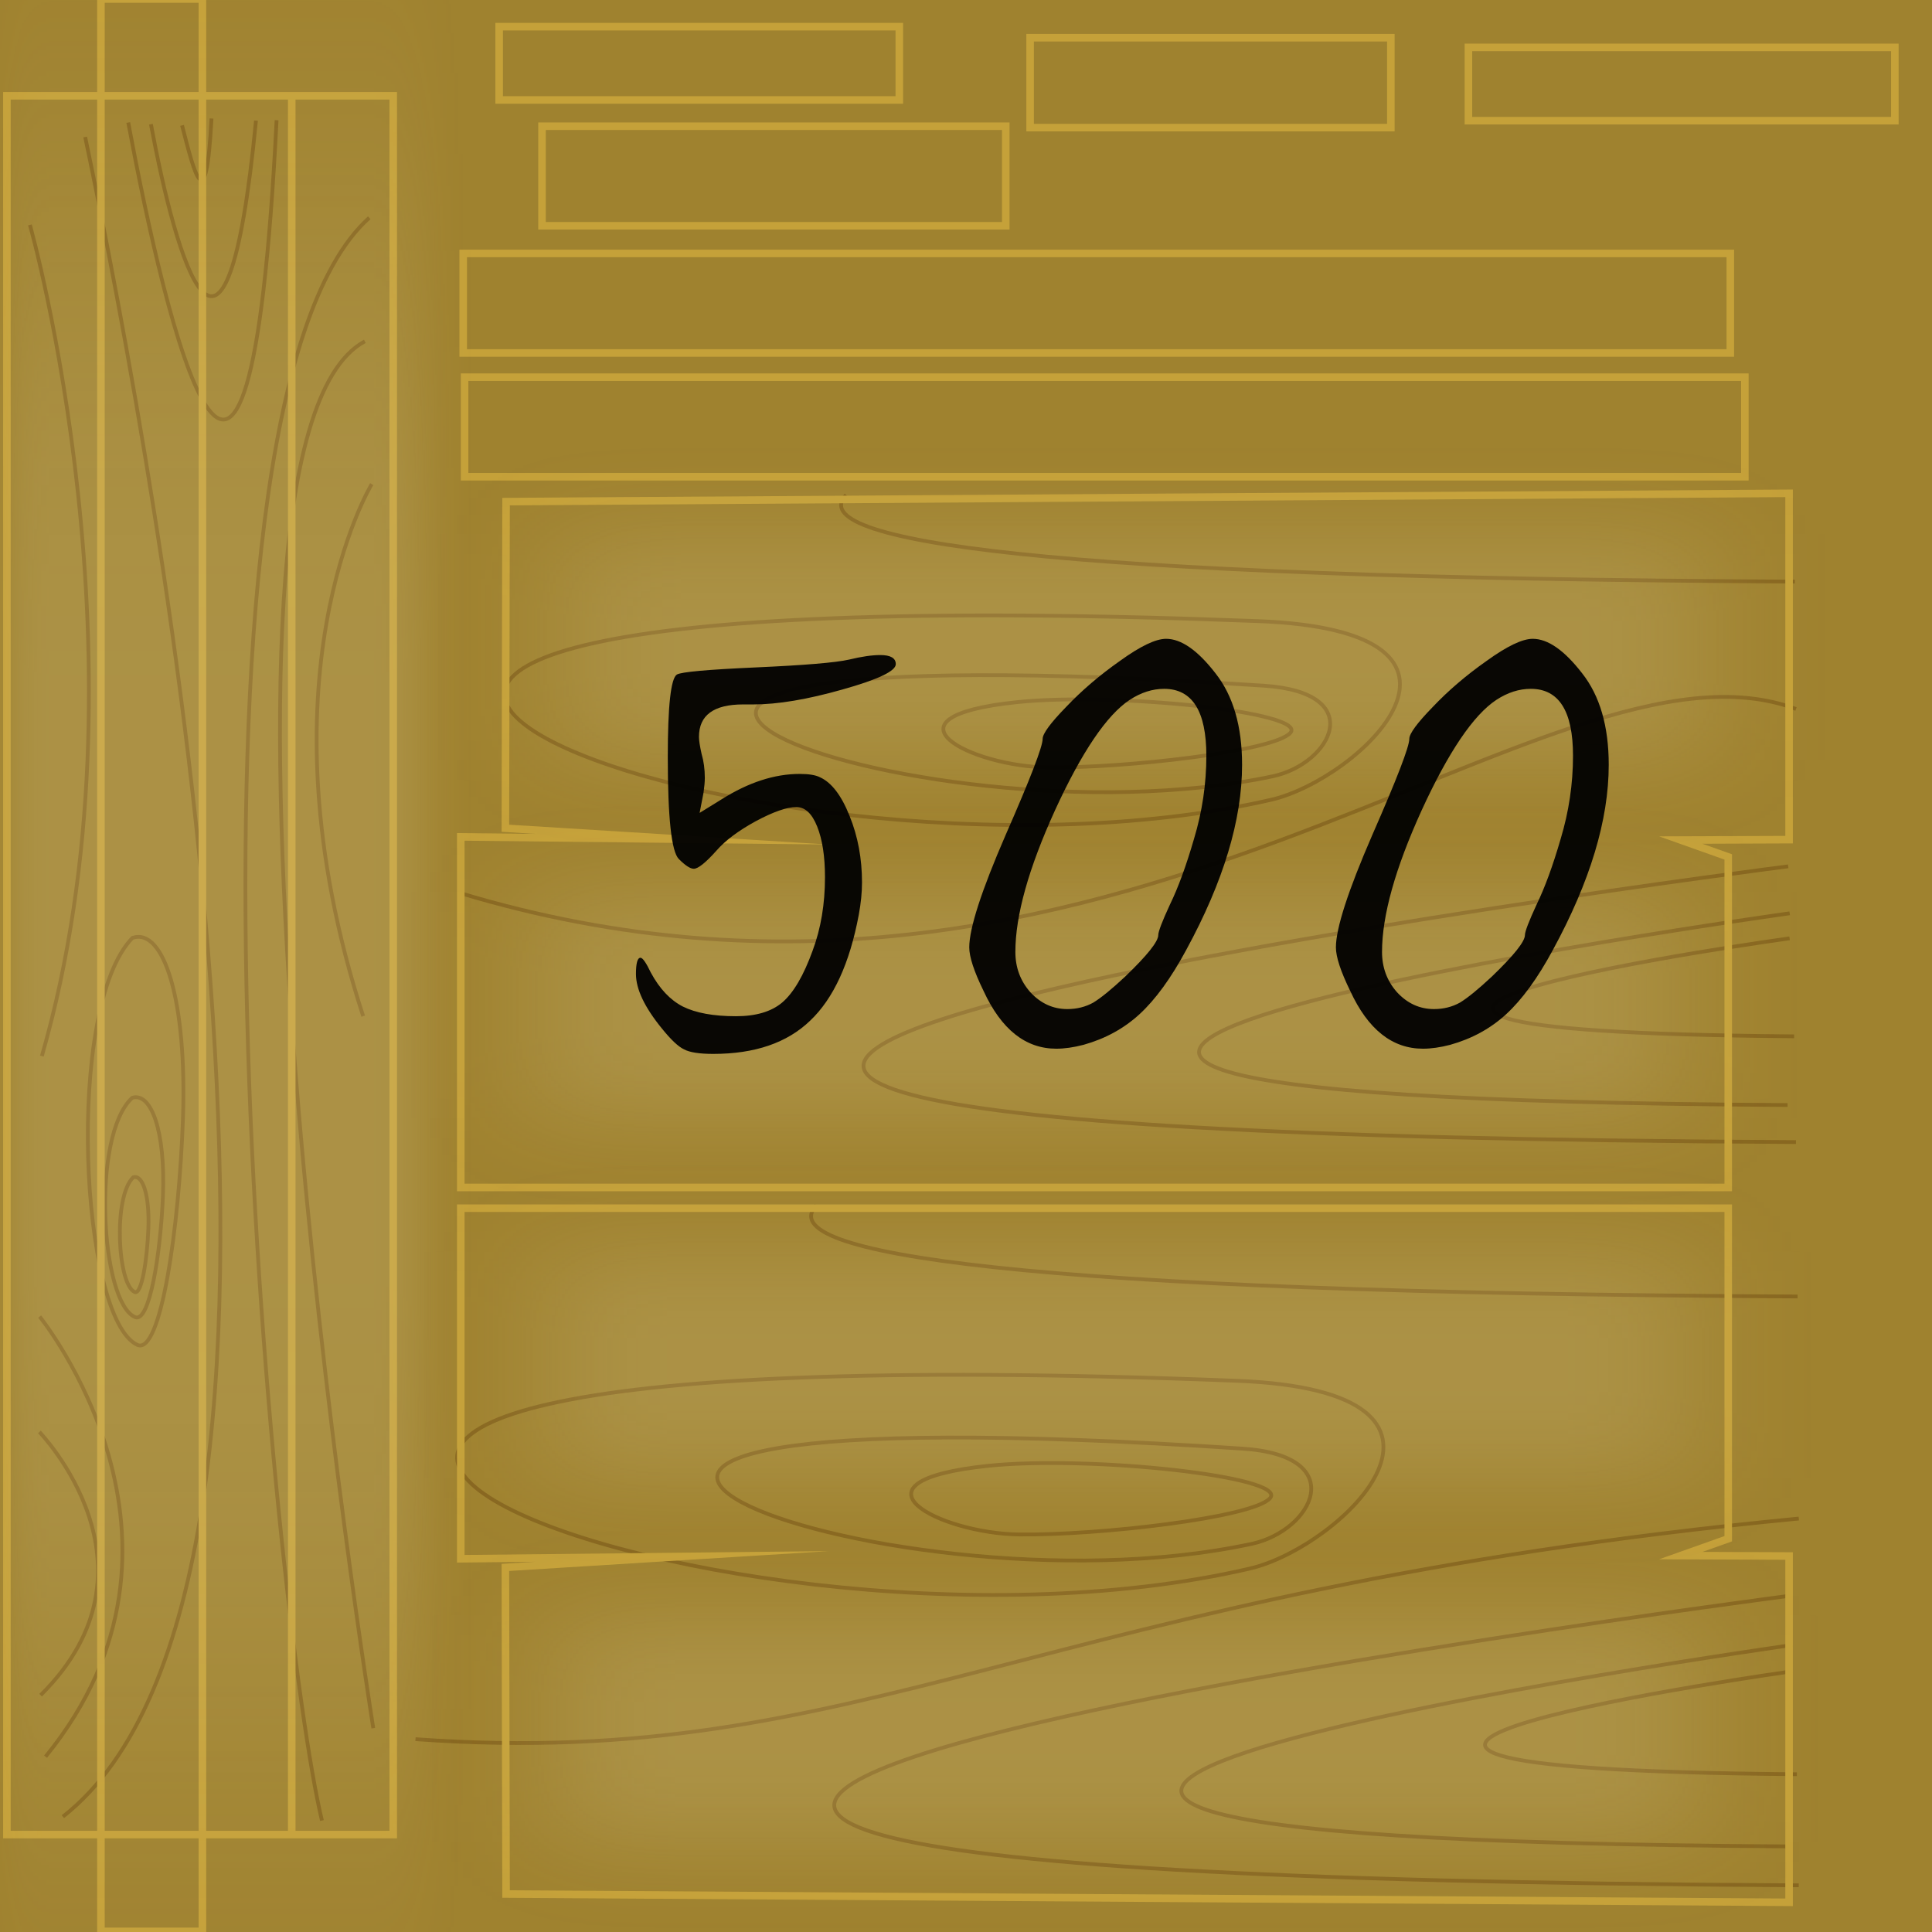
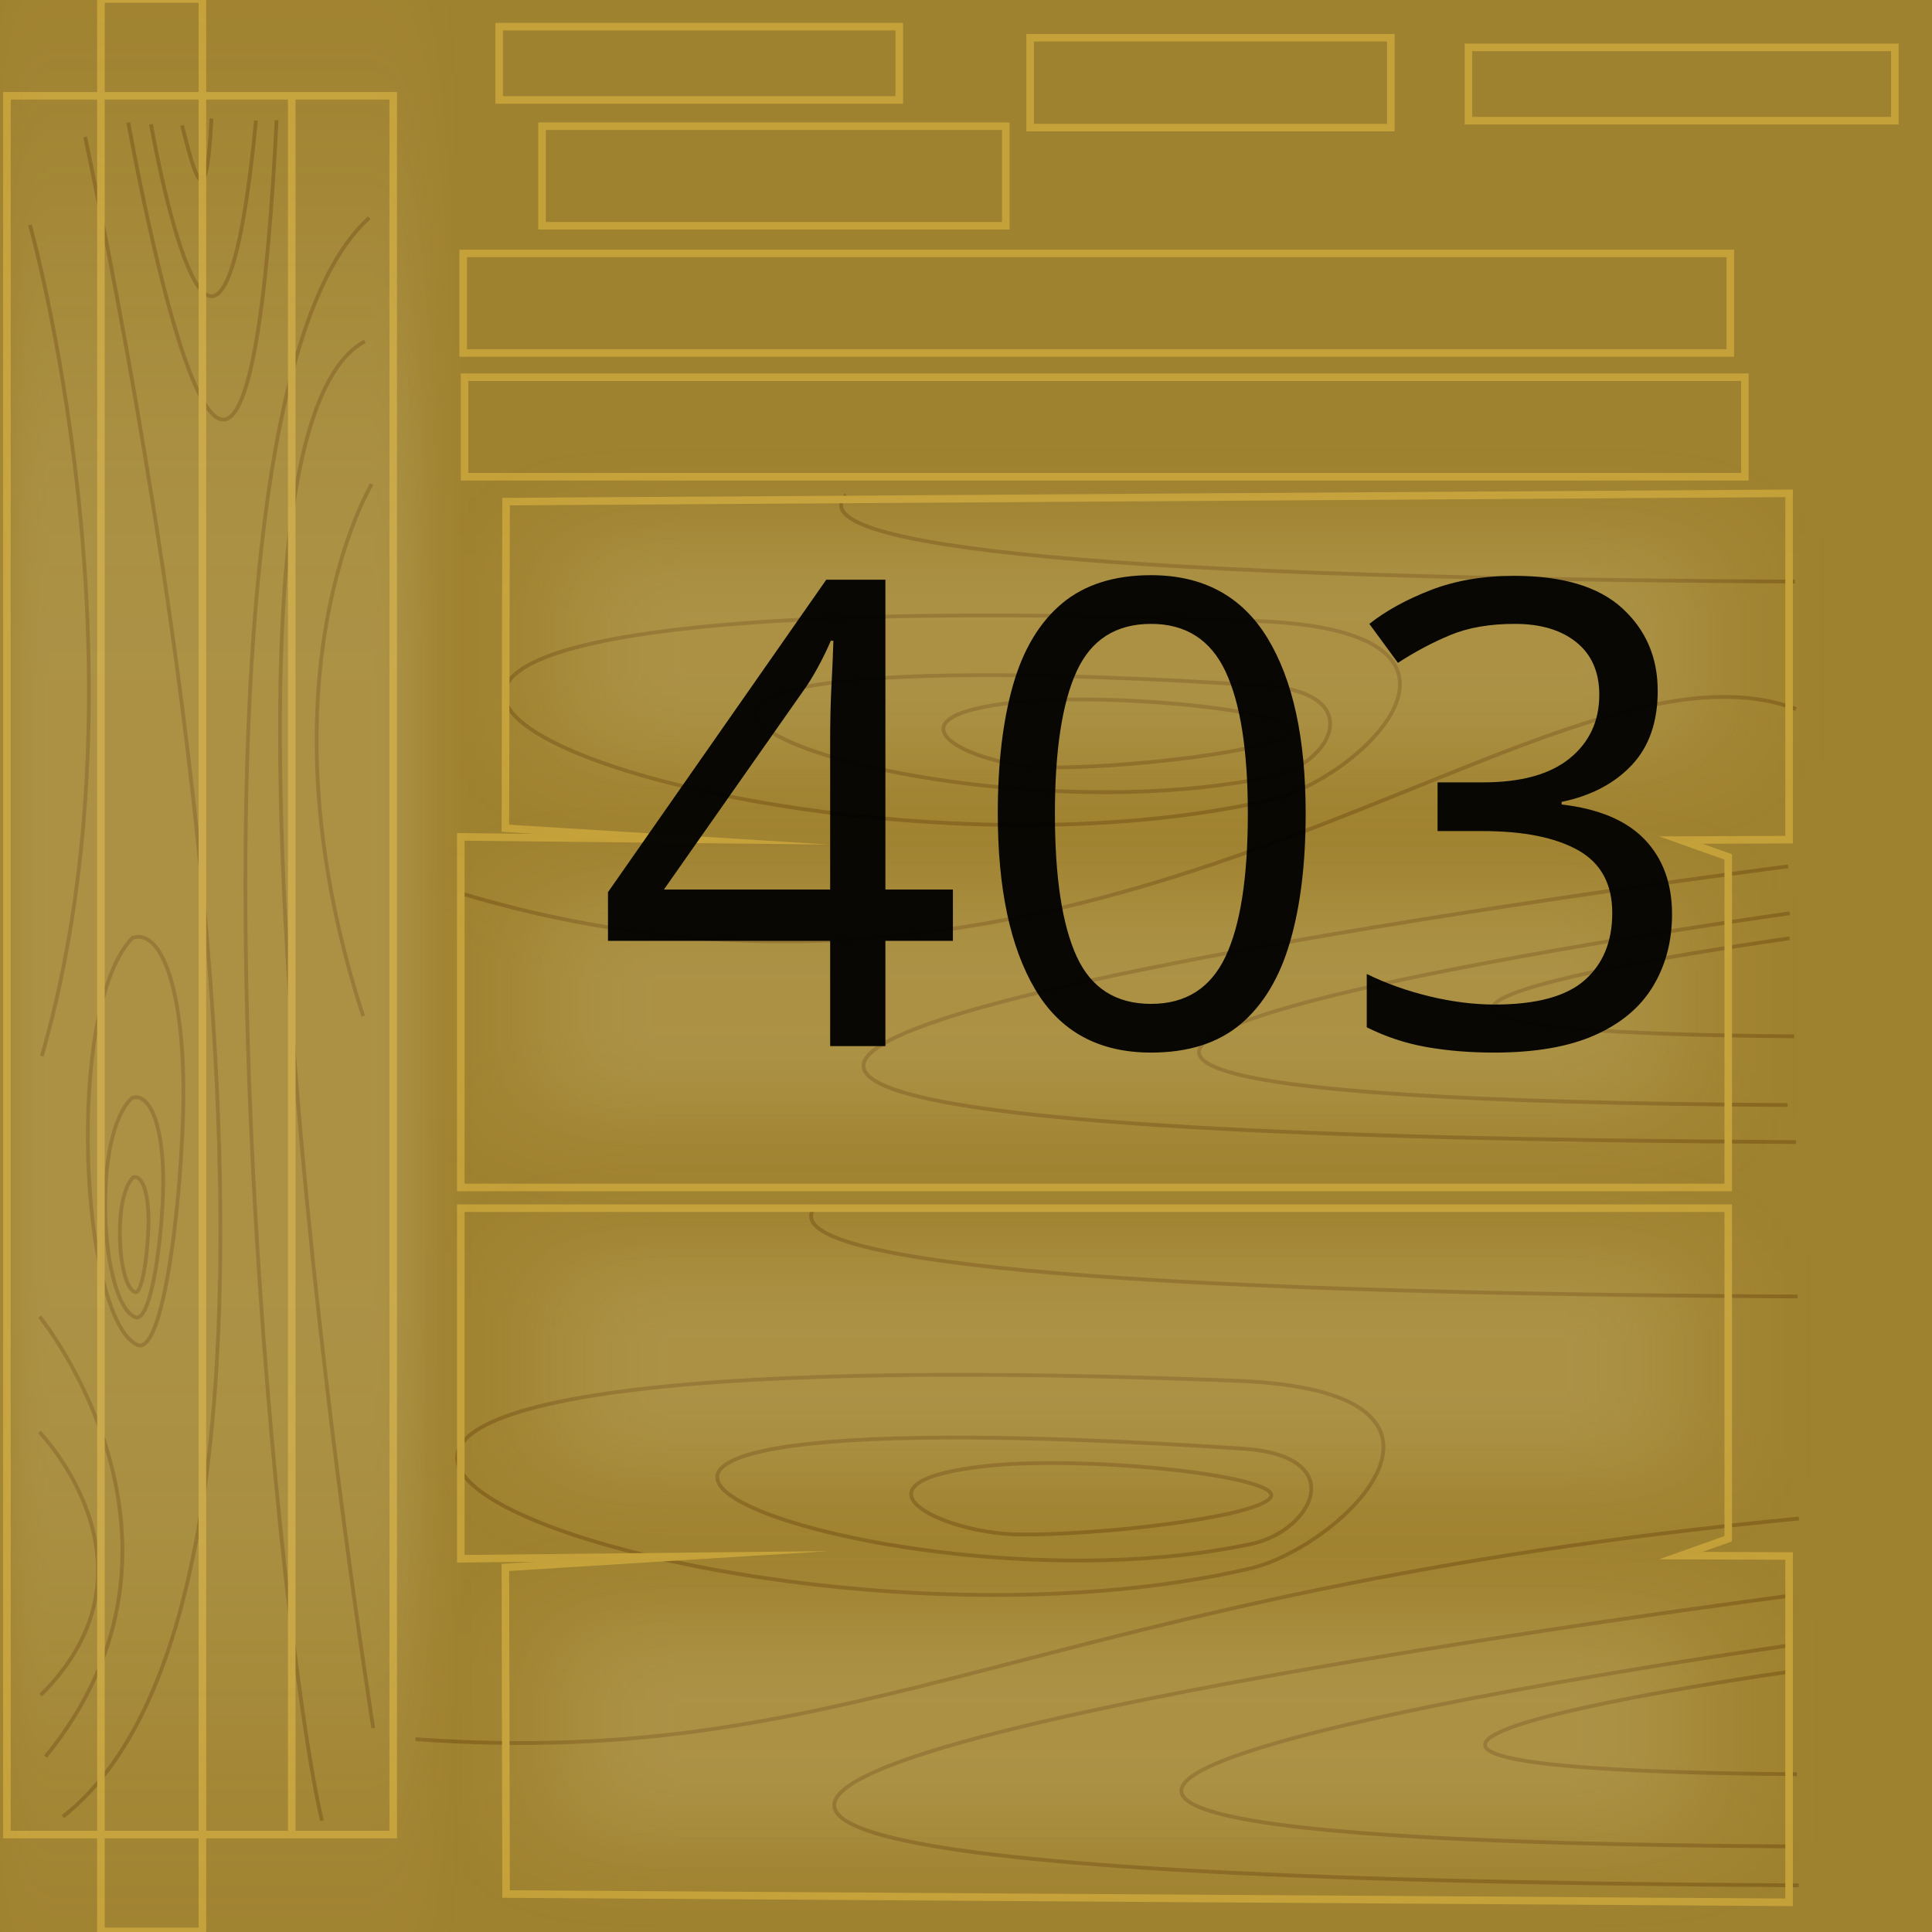
<svg xmlns="http://www.w3.org/2000/svg" width="512px" height="512px" viewBox="0 0 512 512" version="1.1" id="svg2">
  <defs id="defs87">
    <filter id="filter7283" x="-0.124" width="1.247" y="-0.446" height="1.893">
      <feGaussianBlur stdDeviation="8.325" id="feGaussianBlur7285" />
    </filter>
  </defs>
  <g id="layer1" style="opacity:1;display:inline">
    <rect style="opacity:1;fill:#9f822f;fill-opacity:1;fill-rule:evenodd;stroke:none;stroke-width:1;stroke-linecap:butt;stroke-linejoin:round;marker:none;marker-start:none;marker-mid:none;marker-end:none;stroke-miterlimit:4;stroke-dasharray:none;stroke-dashoffset:0;stroke-opacity:1;visibility:visible;display:inline;overflow:visible;enable-background:accumulate" id="rect2802" width="512" height="512" x="0" y="0" />
    <path id="rect3866" style="opacity:1;fill:none;fill-opacity:1;fill-rule:evenodd;stroke:#c5a139;stroke-width:2;stroke-linecap:butt;stroke-linejoin:miter;marker:none;marker-start:none;marker-mid:none;marker-end:none;stroke-miterlimit:4;stroke-dasharray:none;stroke-dashoffset:0;stroke-opacity:1;visibility:visible;display:inline;overflow:visible;enable-background:accumulate" d="M 1.83,25.387 L 104.208,25.387 L 104.208,486.18 L 1.83,486.18 L 1.83,25.387 z" />
    <path id="path4169" style="opacity:1;fill:none;fill-opacity:1;fill-rule:evenodd;stroke:#785416;stroke-width:1px;stroke-linecap:butt;stroke-linejoin:miter;marker:none;marker-start:none;marker-mid:none;marker-end:none;stroke-miterlimit:4;stroke-dasharray:none;stroke-dashoffset:0;stroke-opacity:0.585;visibility:visible;display:inline;overflow:visible;enable-background:accumulate" d="M 82.275,561.121 C 47.439,556.522 2.766,558.128 6.52,574.327 C 11.611,596.299 50.588,603.081 81.842,598.887 M -17.198,547.248 C -6.251,546.225 -11.422,540.738 -17.152,540.372 M -17.32,549.392 C 25.796,552.743 5.293,538.429 -17.465,537.467 M -17.373,556.612 C 65.968,567.164 21.945,531.046 -17.754,533.843 M -17.544,564.618 C 0.794,571.629 -7.271,577.638 6.632,591.092 C 32.441,616.066 68.924,610.314 83.332,612.747 M 76.868,575.025 C 75.651,588.316 23.061,584.651 23.873,576.067 C 24.737,566.924 75.459,565.141 76.868,575.025 z M 30.224,528.549 C 32.254,532.609 54.124,544.696 81.813,548.38 M 62.774,528.795 C 62.774,528.795 70.672,531.808 81.816,534.331 M 81.208,557.659 C 53.49,552.538 28.013,542.218 16.972,528.334 M -17.549,592.503 C 18.899,602.146 21.702,620.844 60.886,624.237 M -20.543,606.274 C 0.182,603.428 28.68,623.164 11.39,625.634" />
    <path id="path5659" style="opacity:1;fill:none;fill-opacity:1;fill-rule:evenodd;stroke:#785416;stroke-width:1px;stroke-linecap:butt;stroke-linejoin:miter;marker:none;marker-start:none;marker-mid:none;marker-end:none;stroke-miterlimit:4;stroke-dasharray:none;stroke-dashoffset:0;stroke-opacity:0.585;visibility:visible;display:inline;overflow:visible;enable-background:accumulate" d="M 331.704,409.135 C 347.918,405.641 358.086,385.799 329.27,383.899 C 71.015,366.868 232.783,430.447 331.704,409.135 z M 270.126,406.652 C 291.127,406.898 332.123,402.207 336.587,397.019 C 341.475,391.338 288.82,385.653 261.906,388.454 C 222.08,392.6 249.124,406.406 270.126,406.652 z M 331.282,415.669 C 355.434,410.043 398.758,368.697 327.7,365.92 C -57.383,350.871 187.342,449.2 331.282,415.669 z M 474.562,422.859 C 474.562,422.859 -97.165,496.838 476.689,499.628 M 474.973,435.94 C 474.973,435.94 111.074,487.226 474.393,489.318 M 474.945,442.906 C 474.945,442.906 290.97,468.666 476.188,470.191 M 216.322,319.462 C 204.441,332.04 267.757,342.569 476.384,343.584 M 476.703,402.43 C 274.237,421.92 229.905,469.492 110.102,460.899" />
    <path id="path3984" style="opacity:1;fill:none;fill-opacity:1;fill-rule:evenodd;stroke:#785416;stroke-width:1px;stroke-linecap:butt;stroke-linejoin:miter;marker:none;marker-start:none;marker-mid:none;marker-end:none;stroke-miterlimit:4;stroke-dasharray:none;stroke-dashoffset:0;stroke-opacity:0.585;visibility:visible;display:inline;overflow:visible;enable-background:accumulate" d="M 48.247,33.232 C 51.51,45.889 54.614,58.956 56.049,31.408 M 39.996,32.921 C 46.711,68.921 59.785,114.817 67.837,31.967 M 33.985,32.47 C 43.785,84.914 65.812,180.016 73.298,31.858 M 22.572,36.308 C 41.565,126.736 95.816,419.497 16.665,481.43 M 98.514,128.297 C 98.514,128.297 67.231,179.781 96.246,269.292 M 98.923,457.987 C 98.923,457.987 44.813,118.172 96.693,90.452 M 7.932,59.595 C 7.932,59.595 40.886,176.296 11.09,279.88 M 10.431,379.485 C 10.431,379.485 45.161,415.213 10.76,449.24 M 10.504,348.907 C 10.504,348.907 58.793,408.289 12.075,465.523 M 35.824,349.057 C 39.623,350.626 42.559,332.337 43.179,316.846 C 43.858,299.883 40.115,289.403 35.048,290.92 C 24.125,300.869 26.675,345.28 35.824,349.057 z M 36.379,356.399 C 42.628,359.309 47.457,325.38 48.477,296.643 C 49.595,265.174 43.437,245.732 35.102,248.546 C 17.134,267.004 21.328,349.391 36.379,356.399 z M 35.689,342.397 C 37.565,343.217 39.014,333.654 39.32,325.555 C 39.655,316.685 37.807,311.205 35.306,311.998 C 29.915,317.201 31.174,340.421 35.689,342.397 z M 85.318,482.468 C 72.576,429.421 41.01,108.522 97.863,57.71" />
    <path d="M 337.24,205.735 C 352.916,202.41 362.746,183.523 334.887,181.714 C 85.212,165.504 241.606,226.021 337.24,205.735 z M 277.708,203.372 C 298.011,203.606 337.646,199.141 341.961,194.203 C 346.687,188.796 295.781,183.384 269.761,186.051 C 231.258,189.996 257.404,203.137 277.708,203.372 z M 336.833,211.955 C 360.182,206.6 402.067,167.245 333.369,164.602 C -38.921,150.277 197.674,243.871 336.833,211.955 z M 473.889,229.588 C 473.889,229.588 -78.845,300.004 475.946,302.659 M 474.286,242.038 C 474.286,242.038 122.475,290.855 473.725,292.846 M 474.259,248.669 C 474.259,248.669 296.396,273.188 475.461,274.64 M 224.227,131.169 C 212.741,143.142 273.954,153.164 475.65,154.129 M 475.959,187.891 C 410.55,163.383 294.919,289.006 121.536,236.552" style="opacity:1;fill:none;fill-opacity:1;fill-rule:evenodd;stroke:#785416;stroke-width:1px;stroke-linecap:butt;stroke-linejoin:miter;marker:none;marker-start:none;marker-mid:none;marker-end:none;stroke-miterlimit:4;stroke-dasharray:none;stroke-dashoffset:0;stroke-opacity:0.585;visibility:visible;display:inline;overflow:visible;enable-background:accumulate" id="path4167" />
    <path d="M 26.748,-0.263 L 53.64,-0.263 L 53.64,511.831 L 26.748,511.831 L 26.748,-0.263 z" style="opacity:1;fill:none;fill-opacity:1;fill-rule:evenodd;stroke:#c5a139;stroke-width:2;stroke-linecap:butt;stroke-linejoin:miter;marker:none;marker-start:none;marker-mid:none;marker-end:none;stroke-miterlimit:4;stroke-dasharray:none;stroke-dashoffset:0;stroke-opacity:1;visibility:visible;display:inline;overflow:visible;enable-background:accumulate" id="path2926" />
    <path d="M 77.316,486.18 L 77.316,25.387" style="opacity:1;fill:none;fill-opacity:1;fill-rule:evenodd;stroke:#c5a139;stroke-width:2;stroke-linecap:butt;stroke-linejoin:miter;marker:none;marker-start:none;marker-mid:none;marker-end:none;stroke-miterlimit:4;stroke-dasharray:none;stroke-dashoffset:0;stroke-opacity:1;visibility:visible;display:inline;overflow:visible;enable-background:accumulate" id="path2928" />
    <path id="path2930" style="opacity:1;fill:none;fill-opacity:1;fill-rule:evenodd;stroke:#c5a139;stroke-width:2;stroke-linecap:butt;stroke-linejoin:miter;marker:none;marker-start:none;marker-mid:none;marker-end:none;stroke-miterlimit:4;stroke-dasharray:none;stroke-dashoffset:0;stroke-opacity:1;visibility:visible;display:inline;overflow:visible;enable-background:accumulate" d="M 132.282,7.065 L 238.324,7.065 L 238.324,26.487 L 132.282,26.487 L 132.282,7.065 z" />
    <path d="M 143.641,33.449 L 266.539,33.449 L 266.539,59.832 L 143.641,59.832 L 143.641,33.449 z" style="opacity:1;fill:none;fill-opacity:1;fill-rule:evenodd;stroke:#c5a139;stroke-width:2;stroke-linecap:butt;stroke-linejoin:miter;marker:none;marker-start:none;marker-mid:none;marker-end:none;stroke-miterlimit:4;stroke-dasharray:none;stroke-dashoffset:0;stroke-opacity:1;visibility:visible;display:inline;overflow:visible;enable-background:accumulate" id="path2932" />
    <path d="M 272.993,9.997 L 368.592,9.997 L 368.592,33.815 L 272.993,33.815 L 272.993,9.997 z" style="opacity:1;fill:none;fill-opacity:1;fill-rule:evenodd;stroke:#c5a139;stroke-width:2;stroke-linecap:butt;stroke-linejoin:miter;marker:none;marker-start:none;marker-mid:none;marker-end:none;stroke-miterlimit:4;stroke-dasharray:none;stroke-dashoffset:0;stroke-opacity:1;visibility:visible;display:inline;overflow:visible;enable-background:accumulate" id="path2934" />
    <path id="path2936" style="opacity:1;fill:none;fill-opacity:1;fill-rule:evenodd;stroke:#c5a139;stroke-width:2;stroke-linecap:butt;stroke-linejoin:miter;marker:none;marker-start:none;marker-mid:none;marker-end:none;stroke-miterlimit:4;stroke-dasharray:none;stroke-dashoffset:0;stroke-opacity:1;visibility:visible;display:inline;overflow:visible;enable-background:accumulate" d="M 389.153,12.562 L 502.157,12.562 L 502.157,31.983 L 389.153,31.983 L 389.153,12.562 z" />
    <path id="path2938" style="opacity:1;fill:none;fill-opacity:1;fill-rule:evenodd;stroke:#c5a139;stroke-width:2;stroke-linecap:butt;stroke-linejoin:miter;marker:none;marker-start:none;marker-mid:none;marker-end:none;stroke-miterlimit:4;stroke-dasharray:none;stroke-dashoffset:0;stroke-opacity:1;visibility:visible;display:inline;overflow:visible;enable-background:accumulate" d="M 122.754,67.161 L 458.552,67.161 L 458.552,93.544 L 122.754,93.544 L 122.754,67.161 z" />
    <path d="M 123.121,99.957 L 462.399,99.957 L 462.399,126.34 L 123.121,126.34 L 123.121,99.957 z" style="opacity:1;fill:none;fill-opacity:1;fill-rule:evenodd;stroke:#c5a139;stroke-width:2;stroke-linecap:butt;stroke-linejoin:miter;marker:none;marker-start:none;marker-mid:none;marker-end:none;stroke-miterlimit:4;stroke-dasharray:none;stroke-dashoffset:0;stroke-opacity:1;visibility:visible;display:inline;overflow:visible;enable-background:accumulate" id="path2940" />
    <path id="path2942" style="opacity:1;fill:none;fill-opacity:1;fill-rule:evenodd;stroke:#c5a139;stroke-width:2;stroke-linecap:butt;stroke-linejoin:miter;marker:none;marker-start:none;marker-mid:none;marker-end:none;stroke-miterlimit:90;stroke-dasharray:none;stroke-dashoffset:0;stroke-opacity:1;visibility:visible;display:inline;overflow:visible;enable-background:accumulate" d="M 134.114,132.936 L 474.125,130.738 L 474.125,222.516 L 445.428,222.626 L 458.002,227.096 L 458.002,314.688 L 122.113,314.688 L 122.113,221.783 L 180.785,222.398 L 133.931,219.493 L 134.114,132.936 z" />
    <path d="M 134.114,501.937 L 474.125,504.136 L 474.125,412.358 L 445.428,412.247 L 458.002,407.777 L 458.002,320.185 L 122.113,320.185 L 122.113,413.091 L 180.785,412.475 L 133.931,415.381 L 134.114,501.937 z" style="opacity:1;fill:none;fill-opacity:1;fill-rule:evenodd;stroke:#c5a139;stroke-width:2;stroke-linecap:butt;stroke-linejoin:miter;marker:none;marker-start:none;marker-mid:none;marker-end:none;stroke-miterlimit:90;stroke-dasharray:none;stroke-dashoffset:0;stroke-opacity:1;visibility:visible;display:inline;overflow:visible;enable-background:accumulate" id="path3714" />
    <rect y="441.946" x="165.862" height="44.756" width="161.62" id="rect4781" style="opacity:1;fill:#e6d6a8;fill-opacity:0.186;fill-rule:evenodd;stroke:none;stroke-width:2;stroke-linecap:butt;stroke-linejoin:miter;marker:none;marker-start:none;marker-mid:none;marker-end:none;stroke-miterlimit:4;stroke-dasharray:none;stroke-dashoffset:0;stroke-opacity:1;visibility:visible;display:inline;overflow:visible;filter:url(#filter7283);enable-background:accumulate" ry="0" transform="matrix(1.875345,0,0,1.333465,-164.3605,-161.0543)" />
    <rect transform="matrix(1.875345,0,0,1.333465,-166.4334,-257.443)" ry="0" style="opacity:1;fill:#e6d6a8;fill-opacity:0.186;fill-rule:evenodd;stroke:none;stroke-width:2;stroke-linecap:butt;stroke-linejoin:miter;marker:none;marker-start:none;marker-mid:none;marker-end:none;stroke-miterlimit:4;stroke-dasharray:none;stroke-dashoffset:0;stroke-opacity:1;visibility:visible;display:inline;overflow:visible;filter:url(#filter7283);enable-background:accumulate" id="rect3719" width="161.62" height="44.756" x="165.862" y="441.946" />
    <rect transform="matrix(1.875345,0,0,1.333465,-162.8058,-447.6293)" ry="0" style="opacity:1;fill:#e6d6a8;fill-opacity:0.186;fill-rule:evenodd;stroke:none;stroke-width:2;stroke-linecap:butt;stroke-linejoin:miter;marker:none;marker-start:none;marker-mid:none;marker-end:none;stroke-miterlimit:4;stroke-dasharray:none;stroke-dashoffset:0;stroke-opacity:1;visibility:visible;display:inline;overflow:visible;filter:url(#filter7283);enable-background:accumulate" id="rect3723" width="161.62" height="44.756" x="165.862" y="441.946" />
    <rect transform="matrix(0.7466949,0,0,8.628048,-132.626,-3746.581)" ry="0" style="opacity:1;fill:#e6d6a8;fill-opacity:0.186;fill-rule:evenodd;stroke:none;stroke-width:2;stroke-linecap:butt;stroke-linejoin:miter;marker:none;marker-start:none;marker-mid:none;marker-end:none;stroke-miterlimit:4;stroke-dasharray:none;stroke-dashoffset:0;stroke-opacity:1;visibility:visible;display:inline;overflow:visible;filter:url(#filter7283);enable-background:accumulate" id="rect3725" width="161.62" height="44.756" x="165.862" y="441.946" />
    <rect y="441.946" x="165.862" height="44.756" width="161.62" id="rect3721" style="opacity:1;fill:#e6d6a8;fill-opacity:0.186;fill-rule:evenodd;stroke:none;stroke-width:2;stroke-linecap:butt;stroke-linejoin:miter;marker:none;marker-start:none;marker-mid:none;marker-end:none;stroke-miterlimit:4;stroke-dasharray:none;stroke-dashoffset:0;stroke-opacity:1;visibility:visible;display:inline;overflow:visible;filter:url(#filter7283);enable-background:accumulate" ry="0" transform="matrix(1.875345,0,0,1.333465,-170.0609,-352.7952)" />
  </g>
  <g id="layer3" style="display:none">
-     <text xml:space="preserve" style="font-size:172.146px;font-style:normal;font-variant:normal;font-weight:300;font-stretch:normal;text-indent:0;text-align:start;text-decoration:none;line-height:normal;letter-spacing:normal;word-spacing:normal;text-transform:none;direction:ltr;block-progression:tb;writing-mode:lr-tb;text-anchor:start;opacity:1;fill:#000000;fill-opacity:0.947;fill-rule:nonzero;stroke:none;stroke-width:1px;stroke-linecap:butt;stroke-linejoin:miter;marker:none;marker-start:none;marker-mid:none;marker-end:none;stroke-miterlimit:4;stroke-dasharray:none;stroke-dashoffset:0;stroke-opacity:1;visibility:visible;display:inline;overflow:visible;enable-background:accumulate;font-family:Purisa;-inkscape-font-specification:Purisa Light" x="157.517" y="277.228" id="text3728">
+     <text xml:space="preserve" style="font-size:172.146px;font-style:normal;font-variant:normal;font-weight:300;font-stretch:normal;text-indent:0;text-align:start;text-decoration:none;line-height:normal;letter-spacing:normal;word-spacing:normal;text-transform:none;direction:ltr;block-progression:tb;writing-mode:lr-tb;text-anchor:start;fill:#000000;fill-opacity:0.947;fill-rule:nonzero;stroke:none;stroke-width:1px;marker:none;visibility:visible;display:inline;overflow:visible;enable-background:accumulate;font-family:Purisa;-inkscape-font-specification:Purisa Light" x="157.517" y="277.228" id="text3728">
      <tspan id="tspan3730" x="157.517" y="277.228">404</tspan>
    </text>
  </g>
-   <g id="layer4" style="display:inline">
-     <path style="font-size:172.146px;font-style:normal;font-variant:normal;font-weight:300;font-stretch:normal;text-indent:0;text-align:start;text-decoration:none;line-height:normal;letter-spacing:normal;word-spacing:normal;text-transform:none;direction:ltr;block-progression:tb;writing-mode:lr-tb;text-anchor:start;opacity:1;fill:#000000;fill-opacity:0.947;fill-rule:nonzero;stroke:none;stroke-width:1px;stroke-linecap:butt;stroke-linejoin:miter;marker:none;marker-start:none;marker-mid:none;marker-end:none;stroke-miterlimit:4;stroke-dasharray:none;stroke-dashoffset:0;stroke-opacity:1;visibility:visible;display:inline;overflow:visible;enable-background:accumulate;font-family:Purisa;-inkscape-font-specification:Purisa Light" d="M 218.629,232.47 C 218.629,226.961 217.941,222.486 216.563,219.043 C 215.186,215.6 213.35,213.878 211.055,213.878 C 208.53,213.878 204.915,215.141 200.21,217.665 C 195.619,220.19 192.176,222.773 189.881,225.412 C 187.012,228.625 185.003,230.232 183.856,230.232 C 182.938,230.232 181.618,229.371 179.896,227.65 C 177.945,225.699 176.97,216.69 176.97,200.623 C 176.97,187.081 177.773,179.793 179.38,178.761 C 180.528,178.072 187.528,177.441 200.382,176.867 C 213.235,176.293 221.441,175.605 224.999,174.801 C 228.327,173.998 231.081,173.596 233.262,173.596 C 236.016,173.596 237.393,174.4 237.393,176.006 C 237.393,177.842 232.688,180.08 223.277,182.72 C 213.981,185.36 206.12,186.679 199.693,186.679 L 196.939,186.679 C 189.135,186.679 185.233,189.548 185.233,195.286 C 185.233,196.205 185.462,197.697 185.921,199.762 C 186.495,201.713 186.782,203.836 186.782,206.132 C 186.782,207.165 186.667,208.484 186.438,210.091 L 185.405,215.428 L 191.258,211.812 C 198.373,207.337 205.259,205.099 211.915,205.099 C 214.325,205.099 216.104,205.386 217.252,205.96 C 220.351,207.337 222.99,210.78 225.171,216.288 C 227.351,221.682 228.441,227.535 228.441,233.847 C 228.441,236.487 228.155,239.356 227.581,242.454 C 225.171,255.308 220.867,264.661 214.67,270.514 C 208.587,276.367 200.037,279.294 189.02,279.294 C 185.348,279.294 182.765,278.892 181.274,278.089 C 179.782,277.4 177.831,275.564 175.421,272.58 C 170.83,266.957 168.535,262.136 168.535,258.12 C 168.535,255.251 168.936,253.816 169.74,253.816 C 170.314,253.816 171.232,255.136 172.494,257.775 C 174.789,262.022 177.601,265.006 180.929,266.727 C 184.372,268.448 189.077,269.309 195.045,269.309 C 200.324,269.309 204.398,268.104 207.268,265.694 C 210.251,263.169 212.948,258.579 215.358,251.922 C 217.539,246.07 218.629,239.585 218.629,232.47 M 276.314,195.803 C 276.314,194.426 278.38,191.614 282.511,187.368 C 286.643,183.007 291.406,178.933 296.8,175.145 C 302.193,171.244 306.267,169.293 309.022,169.292 C 313.039,169.293 317.4,172.334 322.105,178.416 C 326.81,184.384 329.163,192.475 329.163,202.689 C 329.163,217.264 324.228,233.618 314.358,251.75 C 310.342,259.21 306.21,264.891 301.964,268.793 C 297.832,272.58 292.897,275.277 287.159,276.884 C 284.52,277.572 282.11,277.916 279.929,277.916 C 271.781,277.916 265.354,272.81 260.649,262.596 C 258.124,257.431 256.862,253.587 256.862,251.062 C 256.862,246.012 260.075,236.085 266.502,221.281 C 273.043,206.361 276.314,197.869 276.314,195.803 M 319.695,200.279 C 319.695,188.458 315.965,182.548 308.505,182.548 C 305.407,182.548 302.365,183.523 299.382,185.474 C 293.299,189.491 286.7,199.246 279.585,214.739 C 272.584,230.117 269.084,242.627 269.084,252.267 C 269.084,256.398 270.404,259.956 273.043,262.94 C 275.798,265.924 279.068,267.416 282.856,267.416 C 285.38,267.416 287.676,266.842 289.742,265.694 C 291.807,264.432 294.619,262.136 298.177,258.808 C 304.03,253.185 306.956,249.512 306.956,247.791 C 306.956,246.873 307.989,244.176 310.055,239.7 C 312.235,235.224 314.358,229.429 316.424,222.313 C 318.605,215.083 319.695,207.738 319.695,200.279 M 373.482,195.803 C 373.482,194.426 375.548,191.614 379.68,187.368 C 383.811,183.007 388.574,178.933 393.968,175.145 C 399.362,171.244 403.436,169.293 406.19,169.292 C 410.207,169.293 414.568,172.334 419.273,178.416 C 423.978,184.384 426.331,192.475 426.331,202.689 C 426.331,217.264 421.396,233.618 411.527,251.75 C 407.51,259.21 403.378,264.891 399.132,268.793 C 395.001,272.58 390.066,275.277 384.328,276.884 C 381.688,277.572 379.278,277.916 377.097,277.916 C 368.949,277.916 362.522,272.81 357.817,262.596 C 355.292,257.431 354.03,253.587 354.03,251.062 C 354.03,246.012 357.243,236.085 363.67,221.281 C 370.212,206.361 373.482,197.869 373.482,195.803 M 416.863,200.279 C 416.863,188.458 413.133,182.548 405.674,182.548 C 402.575,182.548 399.534,183.523 396.55,185.474 C 390.467,189.491 383.868,199.246 376.753,214.739 C 369.753,230.117 366.252,242.627 366.252,252.267 C 366.252,256.398 367.572,259.956 370.212,262.94 C 372.966,265.924 376.237,267.416 380.024,267.416 C 382.549,267.416 384.844,266.842 386.91,265.694 C 388.975,264.432 391.787,262.136 395.345,258.808 C 401.198,253.185 404.124,249.512 404.124,247.791 C 404.124,246.873 405.157,244.176 407.223,239.7 C 409.403,235.224 411.527,229.429 413.592,222.313 C 415.773,215.083 416.863,207.738 416.863,200.279" id="text3734" />
+   <g id="layer4" style="display:none">
+     <path style="font-size:172.146px;font-style:normal;font-variant:normal;font-weight:300;font-stretch:normal;text-indent:0;text-align:start;text-decoration:none;line-height:normal;letter-spacing:normal;word-spacing:normal;text-transform:none;direction:ltr;block-progression:tb;writing-mode:lr-tb;text-anchor:start;fill:#000000;fill-opacity:0.947;fill-rule:nonzero;stroke:none;stroke-width:1px;marker:none;visibility:visible;display:inline;overflow:visible;enable-background:accumulate;font-family:Purisa;-inkscape-font-specification:Purisa Light" d="m 218.629,232.47 c -6e-5,-5.509 -0.689,-9.984 -2.066,-13.427 -1.377,-3.443 -3.213,-5.164 -5.509,-5.164 -2.525,6e-5 -6.14,1.262 -10.845,3.787 -4.591,2.525 -8.034,5.107 -10.329,7.747 -2.869,3.213 -4.877,4.82 -6.025,4.82 -0.918,5e-5 -2.238,-0.861 -3.959,-2.582 -1.951,-1.951 -2.926,-10.96 -2.926,-27.027 -2e-5,-13.542 0.803,-20.83 2.41,-21.863 1.148,-0.688 8.148,-1.32 21.002,-1.894 12.854,-0.574 21.059,-1.262 24.617,-2.066 3.328,-0.803 6.082,-1.205 8.263,-1.205 2.754,1e-4 4.131,0.803 4.131,2.41 -8e-5,1.836 -4.705,4.074 -14.116,6.714 -9.296,2.64 -17.157,3.959 -23.584,3.959 l -2.754,0 c -7.804,9e-5 -11.706,2.869 -11.706,8.607 -3e-5,0.918 0.23,2.41 0.689,4.476 0.574,1.951 0.861,4.074 0.861,6.369 -3e-5,1.033 -0.115,2.353 -0.344,3.959 l -1.033,5.337 5.853,-3.615 c 7.115,-4.476 14.001,-6.714 20.657,-6.714 2.41,7e-5 4.189,0.287 5.337,0.861 3.099,1.377 5.738,4.82 7.919,10.329 2.18,5.394 3.271,11.247 3.271,17.559 -8e-5,2.64 -0.287,5.509 -0.861,8.607 -2.41,12.854 -6.714,22.207 -12.911,28.06 -6.083,5.853 -14.632,8.779 -25.65,8.779 -3.672,-10e-6 -6.255,-0.402 -7.747,-1.205 -1.492,-0.689 -3.443,-2.525 -5.853,-5.509 -4.591,-5.623 -6.886,-10.444 -6.886,-14.46 -1e-5,-2.869 0.402,-4.304 1.205,-4.304 0.574,3e-5 1.492,1.32 2.754,3.959 2.295,4.246 5.107,7.23 8.435,8.952 3.443,1.721 8.148,2.582 14.116,2.582 5.279,1e-5 9.353,-1.205 12.222,-3.615 2.984,-2.525 5.681,-7.115 8.091,-13.772 2.18,-5.853 3.271,-12.337 3.271,-19.452 m 57.685,-36.667 c -4e-5,-1.377 2.066,-4.189 6.197,-8.435 4.131,-4.361 8.894,-8.435 14.288,-12.222 5.394,-3.902 9.468,-5.853 12.222,-5.853 4.017,1.1e-4 8.378,3.041 13.083,9.124 4.705,5.968 7.058,14.059 7.058,24.273 -8e-5,14.575 -4.935,30.929 -14.805,49.062 -4.017,7.46 -8.148,13.14 -12.395,17.042 -4.132,3.787 -9.066,6.484 -14.805,8.091 -2.64,0.689 -5.05,1.033 -7.23,1.033 -8.148,0 -14.575,-5.107 -19.28,-15.321 -2.525,-5.164 -3.787,-9.009 -3.787,-11.534 -10e-6,-5.05 3.213,-14.977 9.64,-29.781 6.542,-14.919 9.812,-23.412 9.812,-25.478 m 43.381,4.476 c -7e-5,-11.821 -3.73,-17.731 -11.189,-17.731 -3.099,9e-5 -6.14,0.976 -9.124,2.926 -6.083,4.017 -12.681,13.772 -19.797,29.265 -7.001,15.378 -10.501,27.888 -10.501,37.528 -2e-5,4.132 1.32,7.689 3.959,10.673 2.754,2.984 6.025,4.476 9.812,4.476 2.525,10e-6 4.82,-0.574 6.886,-1.721 2.066,-1.262 4.877,-3.558 8.435,-6.886 5.853,-5.623 8.779,-9.296 8.779,-11.017 -6e-5,-0.918 1.033,-3.615 3.099,-8.091 2.18,-4.476 4.304,-10.271 6.369,-17.387 2.18,-7.23 3.271,-14.575 3.271,-22.035 m 53.787,-4.476 c -3e-5,-1.377 2.066,-4.189 6.197,-8.435 4.131,-4.361 8.894,-8.435 14.288,-12.222 5.394,-3.902 9.468,-5.853 12.222,-5.853 4.017,1.1e-4 8.378,3.041 13.083,9.124 4.705,5.968 7.058,14.059 7.058,24.273 -9e-5,14.575 -4.935,30.929 -14.805,49.062 -4.017,7.46 -8.148,13.14 -12.395,17.042 -4.132,3.787 -9.066,6.484 -14.805,8.091 -2.64,0.689 -5.05,1.033 -7.23,1.033 -8.148,0 -14.575,-5.107 -19.28,-15.321 -2.525,-5.164 -3.787,-9.009 -3.787,-11.534 -2e-5,-5.05 3.213,-14.977 9.64,-29.781 6.542,-14.919 9.812,-23.412 9.812,-25.478 m 43.381,4.476 c -8e-5,-11.821 -3.73,-17.731 -11.189,-17.731 -3.099,9e-5 -6.14,0.976 -9.124,2.926 -6.083,4.017 -12.681,13.772 -19.797,29.265 -7.001,15.378 -10.501,27.888 -10.501,37.528 -3e-5,4.132 1.32,7.689 3.959,10.673 2.754,2.984 6.025,4.476 9.812,4.476 2.525,10e-6 4.82,-0.574 6.886,-1.721 2.066,-1.262 4.877,-3.558 8.435,-6.886 5.853,-5.623 8.779,-9.296 8.779,-11.017 -7e-5,-0.918 1.033,-3.615 3.099,-8.091 2.18,-4.476 4.304,-10.271 6.369,-17.387 2.18,-7.23 3.271,-14.575 3.271,-22.035" id="text3734" />
+   </g>
+   <g id="layer2" style="display:inline">
+     <text xml:space="preserve" style="font-size:172.146px;font-style:normal;font-variant:normal;font-weight:300;font-stretch:normal;text-indent:0;text-align:start;text-decoration:none;line-height:normal;letter-spacing:normal;word-spacing:normal;text-transform:none;direction:ltr;block-progression:tb;writing-mode:lr-tb;text-anchor:start;fill:#000000;fill-opacity:0.947;fill-rule:nonzero;stroke:none;stroke-width:1px;marker:none;visibility:visible;display:inline;overflow:visible;enable-background:accumulate;font-family:Purisa;-inkscape-font-specification:Purisa Light" x="157.517" y="277.228" id="text3728-8">
+       <tspan id="tspan3730-8" x="157.517" y="277.228">403</tspan>
+     </text>
  </g>
</svg>
